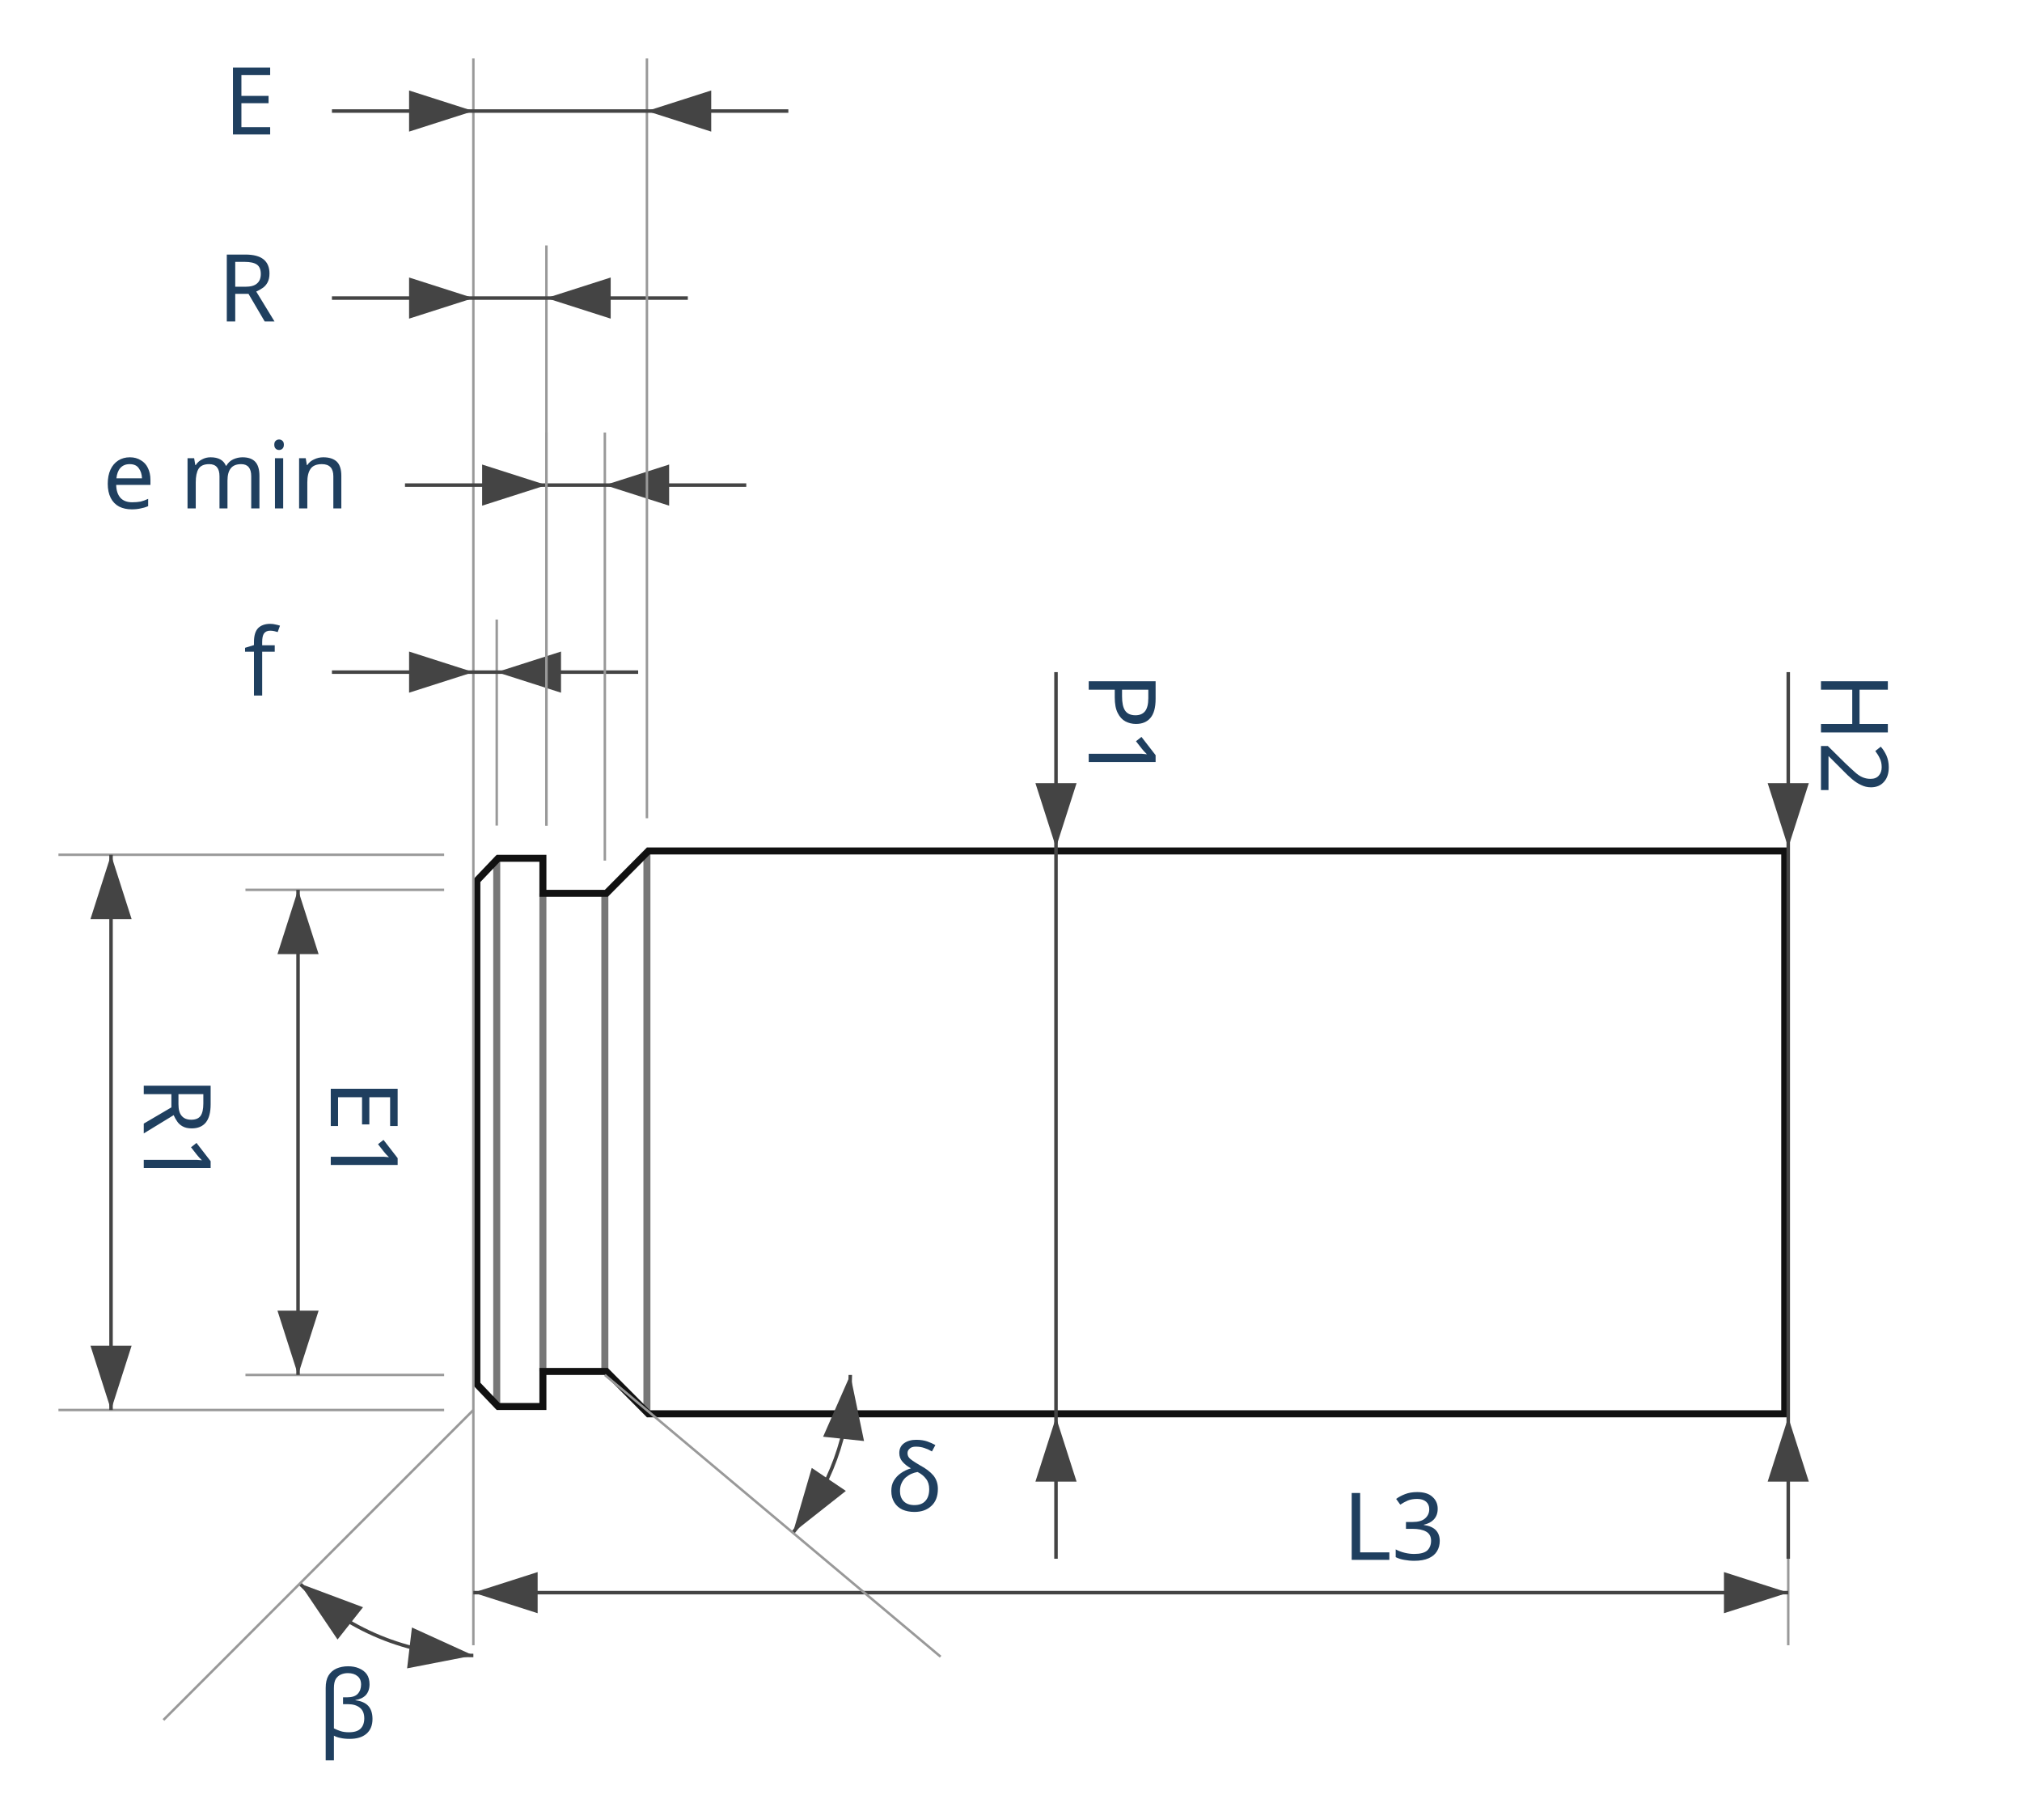
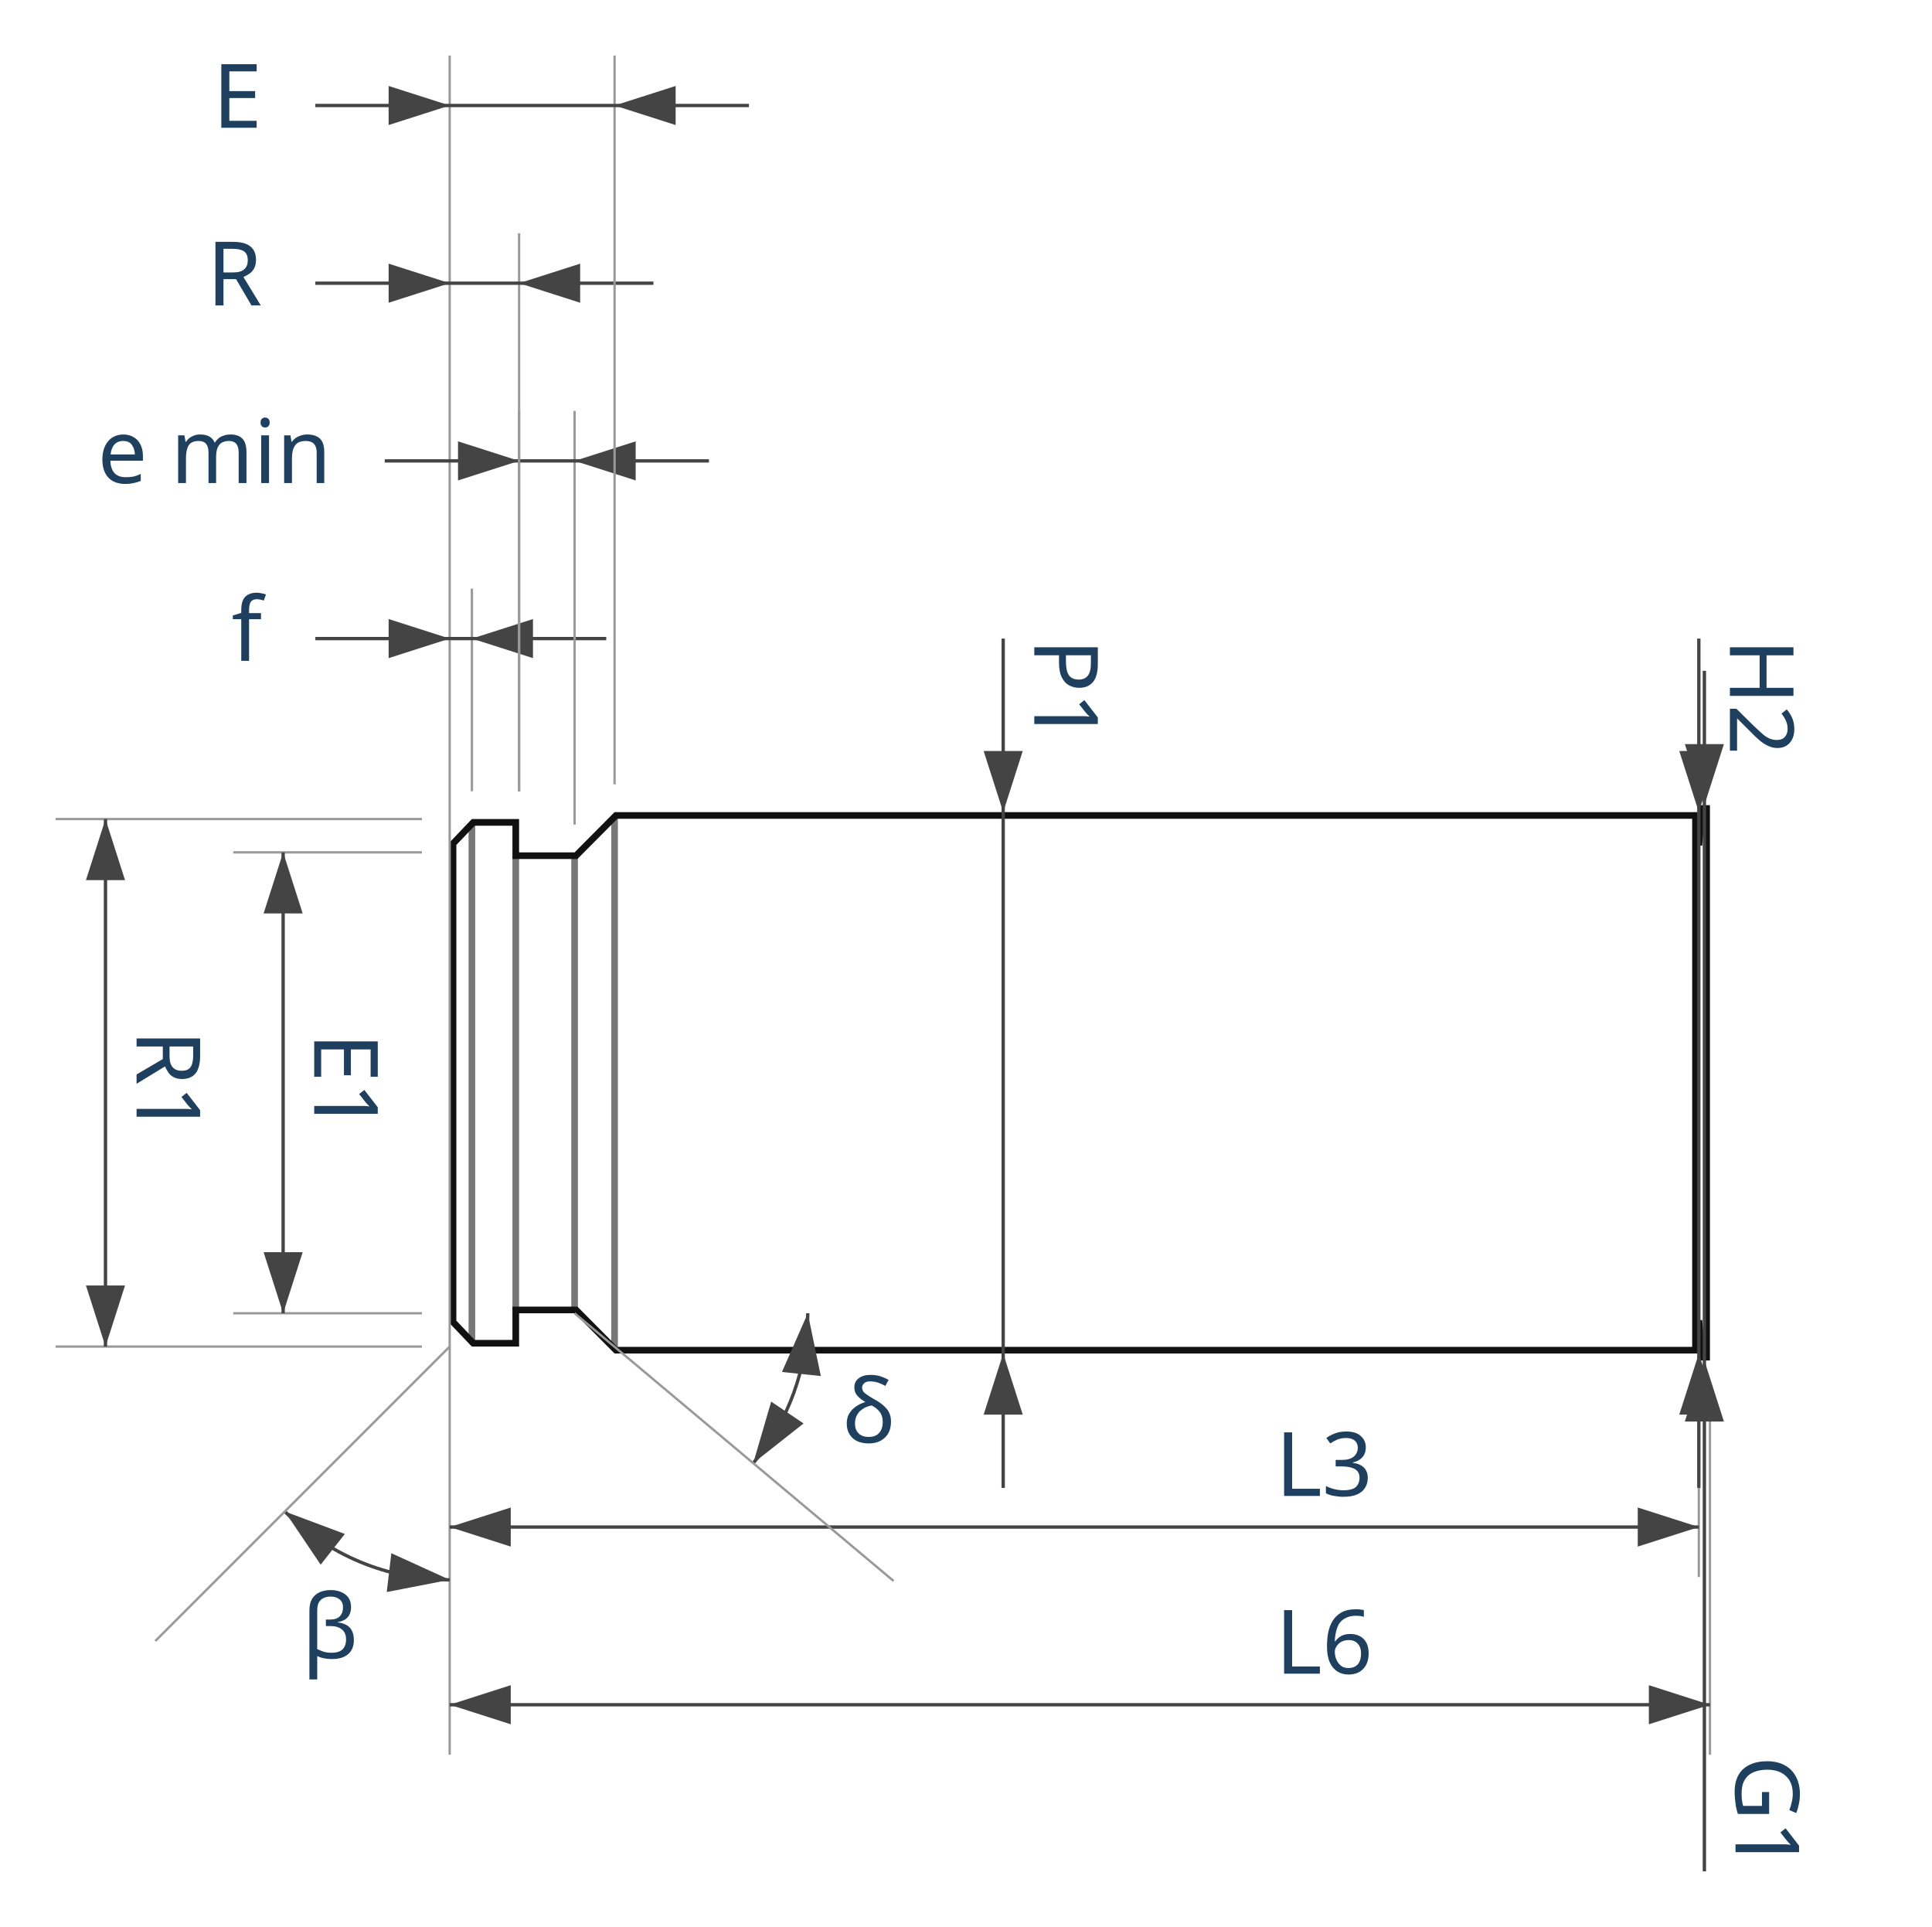
- <svg xmlns="http://www.w3.org/2000/svg" width="138.4" height="124.543" viewBox="0 0 138.4 124.543">
+ <svg xmlns="http://www.w3.org/2000/svg" width="139.2" height="138.8" viewBox="0 0 139.2 138.8">
  <defs>
    <clipPath id="contour-10_x_22_t">
-       <path d="M32.4,94.9 L34,96.5 L37.4,96.5 L37.4,94.1 L41.4,94.1 L44.28,97 L122.4,97 L122.4,58 L44.28,58 L41.4,60.9 L37.4,60.9 L37.4,58.5 L34,58.5 L32.4,60.1 Z" />
+       <path d="M32.4,95.4 L34,97 L37.4,97 L37.4,94.6 L41.4,94.6 L44.28,97.5 L122.4,97.5 L122.4,58.5 L44.28,58.5 L41.4,61.4 L37.4,61.4 L37.4,59 L34,59 L32.4,60.6 Z" />
+     </clipPath>
+     <clipPath id="bullet-10_x_22_t">
+       <path d="M122.4,95.1 L122.4,98 L123.2,98 L123.2,58 L122.4,58 L122.4,60.9 Z" />
    </clipPath>
  </defs>
  <g clip-path="url(#contour-10_x_22_t)">
-     <line x1="34" y1="58.844" x2="34" y2="96.156" stroke="#777" stroke-width="0.48" />
-     <line x1="37.16" y1="61.14" x2="37.16" y2="93.86" stroke="#777" stroke-width="0.48" />
-     <line x1="41.4" y1="61.14" x2="41.4" y2="93.86" stroke="#777" stroke-width="0.48" />
-     <line x1="44.28" y1="58.341" x2="44.28" y2="96.659" stroke="#777" stroke-width="0.48" />
+     <line x1="34" y1="59.344" x2="34" y2="96.656" stroke="#777" stroke-width="0.48" />
+     <line x1="37.16" y1="61.64" x2="37.16" y2="94.36" stroke="#777" stroke-width="0.48" />
+     <line x1="41.4" y1="61.64" x2="41.4" y2="94.36" stroke="#777" stroke-width="0.48" />
+     <line x1="44.28" y1="58.841" x2="44.28" y2="97.159" stroke="#777" stroke-width="0.48" />
  </g>
  <g clip-path="url(#contour-10_x_22_t)">
-     <path d="M32.64,94.73 L34.099,96.26 L37.16,96.26 L37.16,93.86 L41.5,93.86 L44.38,96.76 L122.16,96.76 L122.16,58.24 L44.38,58.24 L41.5,61.14 L37.16,61.14 L37.16,58.74 L34.099,58.74 L32.64,60.27 Z" fill="none" stroke="#111" stroke-width="0.48" />
+     <path d="M32.64,95.23 L34.099,96.76 L37.16,96.76 L37.16,94.36 L41.5,94.36 L44.38,97.26 L122.16,97.26 L122.16,58.74 L44.38,58.74 L41.5,61.64 L37.16,61.64 L37.16,59.24 L34.099,59.24 L32.64,60.77 Z" fill="none" stroke="#111" stroke-width="0.48" />
  </g>
-   <line x1="32.400" y1="4.000" x2="32.400" y2="112.600" stroke="#999" stroke-width="0.168" />
-   <line x1="122.400" y1="99.000" x2="122.400" y2="112.600" stroke="#999" stroke-width="0.168" />
-   <line x1="32.400" y1="109.000" x2="122.400" y2="109.000" stroke="#444" stroke-width="0.24" />
-   <path d="M32.400,109.000 L36.800,107.592 L36.800,110.408 Z" fill="#444" />
-   <path d="M122.400,109.000 L118.000,110.408 L118.000,107.592 Z" fill="#444" />
-   <text x="95.400" y="106.760" font-size="6.4" text-anchor="middle" fill="#1f3f5f" font-family="sans-serif">L3</text>
-   <line x1="34.000" y1="56.500" x2="34.000" y2="42.400" stroke="#999" stroke-width="0.168" />
+   <g clip-path="url(#bullet-10_x_22_t)">
+     <path d="M122.4,95.1 L122.64,97.76 L122.96,97.76 L122.96,58.24 L122.64,58.24 L122.4,60.9" fill="none" stroke="#111" stroke-width="0.48" />
+   </g>
+   <line x1="32.400" y1="4.000" x2="32.400" y2="126.400" stroke="#999" stroke-width="0.168" />
+   <line x1="122.400" y1="100.000" x2="122.400" y2="113.600" stroke="#999" stroke-width="0.168" />
+   <line x1="32.400" y1="110.000" x2="122.400" y2="110.000" stroke="#444" stroke-width="0.24" />
+   <path d="M32.400,110.000 L36.800,108.592 L36.800,111.408 Z" fill="#444" />
+   <path d="M122.400,110.000 L118.000,111.408 L118.000,108.592 Z" fill="#444" />
+   <text x="95.400" y="107.760" font-size="6.4" text-anchor="middle" fill="#1f3f5f" font-family="sans-serif">L3</text>
+   <line x1="123.200" y1="100.000" x2="123.200" y2="126.400" stroke="#999" stroke-width="0.168" />
+   <line x1="32.400" y1="122.800" x2="123.200" y2="122.800" stroke="#444" stroke-width="0.24" />
+   <path d="M32.400,122.800 L36.800,121.392 L36.800,124.208 Z" fill="#444" />
+   <path d="M123.200,122.800 L118.800,124.208 L118.800,121.392 Z" fill="#444" />
+   <text x="95.400" y="120.560" font-size="6.4" text-anchor="middle" fill="#1f3f5f" font-family="sans-serif">L6</text>
+   <line x1="34.000" y1="57.000" x2="34.000" y2="42.400" stroke="#999" stroke-width="0.168" />
  <line x1="22.720" y1="46.000" x2="43.680" y2="46.000" stroke="#444" stroke-width="0.24" />
  <path d="M32.400,46.000 L28.000,47.408 L28.000,44.592 Z" fill="#444" />
  <path d="M34.000,46.000 L38.400,44.592 L38.400,47.408 Z" fill="#444" />
  <text x="18.880" y="47.600" font-size="6.4" text-anchor="end" fill="#1f3f5f" font-family="sans-serif">f</text>
-   <line x1="37.400" y1="56.500" x2="37.400" y2="29.600" stroke="#999" stroke-width="0.168" />
-   <line x1="41.400" y1="58.900" x2="41.400" y2="29.600" stroke="#999" stroke-width="0.168" />
+   <line x1="37.400" y1="57.000" x2="37.400" y2="29.600" stroke="#999" stroke-width="0.168" />
+   <line x1="41.400" y1="59.400" x2="41.400" y2="29.600" stroke="#999" stroke-width="0.168" />
  <line x1="27.720" y1="33.200" x2="51.080" y2="33.200" stroke="#444" stroke-width="0.24" />
  <path d="M37.400,33.200 L33.000,34.608 L33.000,31.792 Z" fill="#444" />
  <path d="M41.400,33.200 L45.800,31.792 L45.800,34.608 Z" fill="#444" />
  <text x="23.880" y="34.800" font-size="6.4" text-anchor="end" fill="#1f3f5f" font-family="sans-serif">e min</text>
-   <line x1="37.400" y1="56.500" x2="37.400" y2="16.800" stroke="#999" stroke-width="0.168" />
+   <line x1="37.400" y1="57.000" x2="37.400" y2="16.800" stroke="#999" stroke-width="0.168" />
  <line x1="22.720" y1="20.400" x2="47.080" y2="20.400" stroke="#444" stroke-width="0.24" />
  <path d="M32.400,20.400 L28.000,21.808 L28.000,18.992 Z" fill="#444" />
  <path d="M37.400,20.400 L41.800,18.992 L41.800,21.808 Z" fill="#444" />
  <text x="18.880" y="22.000" font-size="6.4" text-anchor="end" fill="#1f3f5f" font-family="sans-serif">R</text>
-   <line x1="44.280" y1="56.000" x2="44.280" y2="4.000" stroke="#999" stroke-width="0.168" />
+   <line x1="44.280" y1="56.500" x2="44.280" y2="4.000" stroke="#999" stroke-width="0.168" />
  <line x1="22.720" y1="7.600" x2="53.960" y2="7.600" stroke="#444" stroke-width="0.24" />
  <path d="M32.400,7.600 L28.000,9.008 L28.000,6.192 Z" fill="#444" />
  <path d="M44.280,7.600 L48.680,6.192 L48.680,9.008 Z" fill="#444" />
  <text x="18.880" y="9.200" font-size="6.4" text-anchor="end" fill="#1f3f5f" font-family="sans-serif">E</text>
-   <line x1="72.280" y1="46.000" x2="72.280" y2="106.680" stroke="#444" stroke-width="0.24" />
-   <path d="M72.280,58.000 L70.872,53.600 L73.688,53.600 Z" fill="#444" />
-   <path d="M72.280,97.000 L73.688,101.400 L70.872,101.400 Z" fill="#444" />
+   <line x1="72.280" y1="46.000" x2="72.280" y2="107.180" stroke="#444" stroke-width="0.24" />
+   <path d="M72.280,58.500 L70.872,54.100 L73.688,54.100 Z" fill="#444" />
+   <path d="M72.280,97.500 L73.688,101.900 L70.872,101.900 Z" fill="#444" />
  <text x="74.520" y="46.000" font-size="6.4" text-anchor="start" fill="#1f3f5f" font-family="sans-serif" transform="rotate(90 74.520 46.000)">P1</text>
-   <line x1="122.400" y1="46.000" x2="122.400" y2="106.680" stroke="#444" stroke-width="0.24" />
-   <path d="M122.400,58.000 L120.992,53.600 L123.808,53.600 Z" fill="#444" />
-   <path d="M122.400,97.000 L123.808,101.400 L120.992,101.400 Z" fill="#444" />
+   <line x1="122.400" y1="46.000" x2="122.400" y2="107.180" stroke="#444" stroke-width="0.24" />
+   <path d="M122.400,58.500 L120.992,54.100 L123.808,54.100 Z" fill="#444" />
+   <path d="M122.400,97.500 L123.808,101.900 L120.992,101.900 Z" fill="#444" />
  <text x="124.640" y="46.000" font-size="6.4" text-anchor="start" fill="#1f3f5f" font-family="sans-serif" transform="rotate(90 124.640 46.000)">H2</text>
-   <line x1="30.400" y1="60.900" x2="16.800" y2="60.900" stroke="#999" stroke-width="0.168" />
-   <line x1="30.400" y1="94.100" x2="16.800" y2="94.100" stroke="#999" stroke-width="0.168" />
-   <line x1="20.400" y1="60.900" x2="20.400" y2="94.100" stroke="#444" stroke-width="0.24" />
-   <path d="M20.400,60.900 L21.808,65.300 L18.992,65.300 Z" fill="#444" />
-   <path d="M20.400,94.100 L18.992,89.700 L21.808,89.700 Z" fill="#444" />
-   <text x="22.640" y="77.500" font-size="6.4" text-anchor="middle" fill="#1f3f5f" font-family="sans-serif" transform="rotate(90 22.640 77.500)">E1</text>
-   <line x1="30.400" y1="58.500" x2="4.000" y2="58.500" stroke="#999" stroke-width="0.168" />
-   <line x1="30.400" y1="96.500" x2="4.000" y2="96.500" stroke="#999" stroke-width="0.168" />
-   <line x1="7.600" y1="58.500" x2="7.600" y2="96.500" stroke="#444" stroke-width="0.24" />
-   <path d="M7.600,58.500 L9.008,62.900 L6.192,62.900 Z" fill="#444" />
-   <path d="M7.600,96.500 L6.192,92.100 L9.008,92.100 Z" fill="#444" />
-   <text x="9.840" y="77.500" font-size="6.4" text-anchor="middle" fill="#1f3f5f" font-family="sans-serif" transform="rotate(90 9.840 77.500)">R1</text>
-   <path d="M32.400,113.300 A16.800,16.800 0 0 1 20.521,108.379" fill="none" stroke="#444" stroke-width="0.24" />
-   <path d="M32.400,113.300 L27.865,114.181 L28.196,111.385 Z" fill="#444" />
-   <path d="M20.521,108.379 L24.848,109.998 L23.104,112.209 Z" fill="#444" />
-   <line x1="32.400" y1="96.500" x2="11.187" y2="117.713" stroke="#999" stroke-width="0.168" />
-   <text x="23.767" y="118.943" font-size="6.4" text-anchor="middle" fill="#1f3f5f" font-family="sans-serif">β</text>
-   <path d="M58.200,94.100 A16.800,16.800 0 0 1 54.270,104.899" fill="none" stroke="#444" stroke-width="0.24" />
-   <path d="M58.200,94.100 L59.140,98.623 L56.340,98.329 Z" fill="#444" />
-   <path d="M54.270,104.899 L55.563,100.464 L57.897,102.038 Z" fill="#444" />
-   <line x1="41.400" y1="94.100" x2="64.381" y2="113.384" stroke="#999" stroke-width="0.168" />
-   <text x="62.599" y="103.416" font-size="6.4" text-anchor="middle" fill="#1f3f5f" font-family="sans-serif">δ</text>
+   <line x1="122.800" y1="48.320" x2="122.800" y2="134.800" stroke="#444" stroke-width="0.24" />
+   <path d="M122.800,58.000 L121.392,53.600 L124.208,53.600 Z" fill="#444" />
+   <path d="M122.800,98.000 L124.208,102.400 L121.392,102.400 Z" fill="#444" />
+   <text x="125.040" y="134.800" font-size="6.4" text-anchor="end" fill="#1f3f5f" font-family="sans-serif" transform="rotate(90 125.040 134.800)">G1</text>
+   <line x1="30.400" y1="61.400" x2="16.800" y2="61.400" stroke="#999" stroke-width="0.168" />
+   <line x1="30.400" y1="94.600" x2="16.800" y2="94.600" stroke="#999" stroke-width="0.168" />
+   <line x1="20.400" y1="61.400" x2="20.400" y2="94.600" stroke="#444" stroke-width="0.24" />
+   <path d="M20.400,61.400 L21.808,65.800 L18.992,65.800 Z" fill="#444" />
+   <path d="M20.400,94.600 L18.992,90.200 L21.808,90.200 Z" fill="#444" />
+   <text x="22.640" y="78.000" font-size="6.4" text-anchor="middle" fill="#1f3f5f" font-family="sans-serif" transform="rotate(90 22.640 78.000)">E1</text>
+   <line x1="30.400" y1="59.000" x2="4.000" y2="59.000" stroke="#999" stroke-width="0.168" />
+   <line x1="30.400" y1="97.000" x2="4.000" y2="97.000" stroke="#999" stroke-width="0.168" />
+   <line x1="7.600" y1="59.000" x2="7.600" y2="97.000" stroke="#444" stroke-width="0.24" />
+   <path d="M7.600,59.000 L9.008,63.400 L6.192,63.400 Z" fill="#444" />
+   <path d="M7.600,97.000 L6.192,92.600 L9.008,92.600 Z" fill="#444" />
+   <text x="9.840" y="78.000" font-size="6.4" text-anchor="middle" fill="#1f3f5f" font-family="sans-serif" transform="rotate(90 9.840 78.000)">R1</text>
+   <path d="M32.400,113.800 A16.800,16.800 0 0 1 20.521,108.879" fill="none" stroke="#444" stroke-width="0.24" />
+   <path d="M32.400,113.800 L27.865,114.681 L28.196,111.885 Z" fill="#444" />
+   <path d="M20.521,108.879 L24.848,110.498 L23.104,112.709 Z" fill="#444" />
+   <line x1="32.400" y1="97.000" x2="11.187" y2="118.213" stroke="#999" stroke-width="0.168" />
+   <text x="23.767" y="119.443" font-size="6.4" text-anchor="middle" fill="#1f3f5f" font-family="sans-serif">β</text>
+   <path d="M58.200,94.600 A16.800,16.800 0 0 1 54.270,105.399" fill="none" stroke="#444" stroke-width="0.24" />
+   <path d="M58.200,94.600 L59.140,99.123 L56.340,98.829 Z" fill="#444" />
+   <path d="M54.270,105.399 L55.563,100.964 L57.897,102.538 Z" fill="#444" />
+   <line x1="41.400" y1="94.600" x2="64.381" y2="113.884" stroke="#999" stroke-width="0.168" />
+   <text x="62.599" y="103.916" font-size="6.4" text-anchor="middle" fill="#1f3f5f" font-family="sans-serif">δ</text>
</svg>
